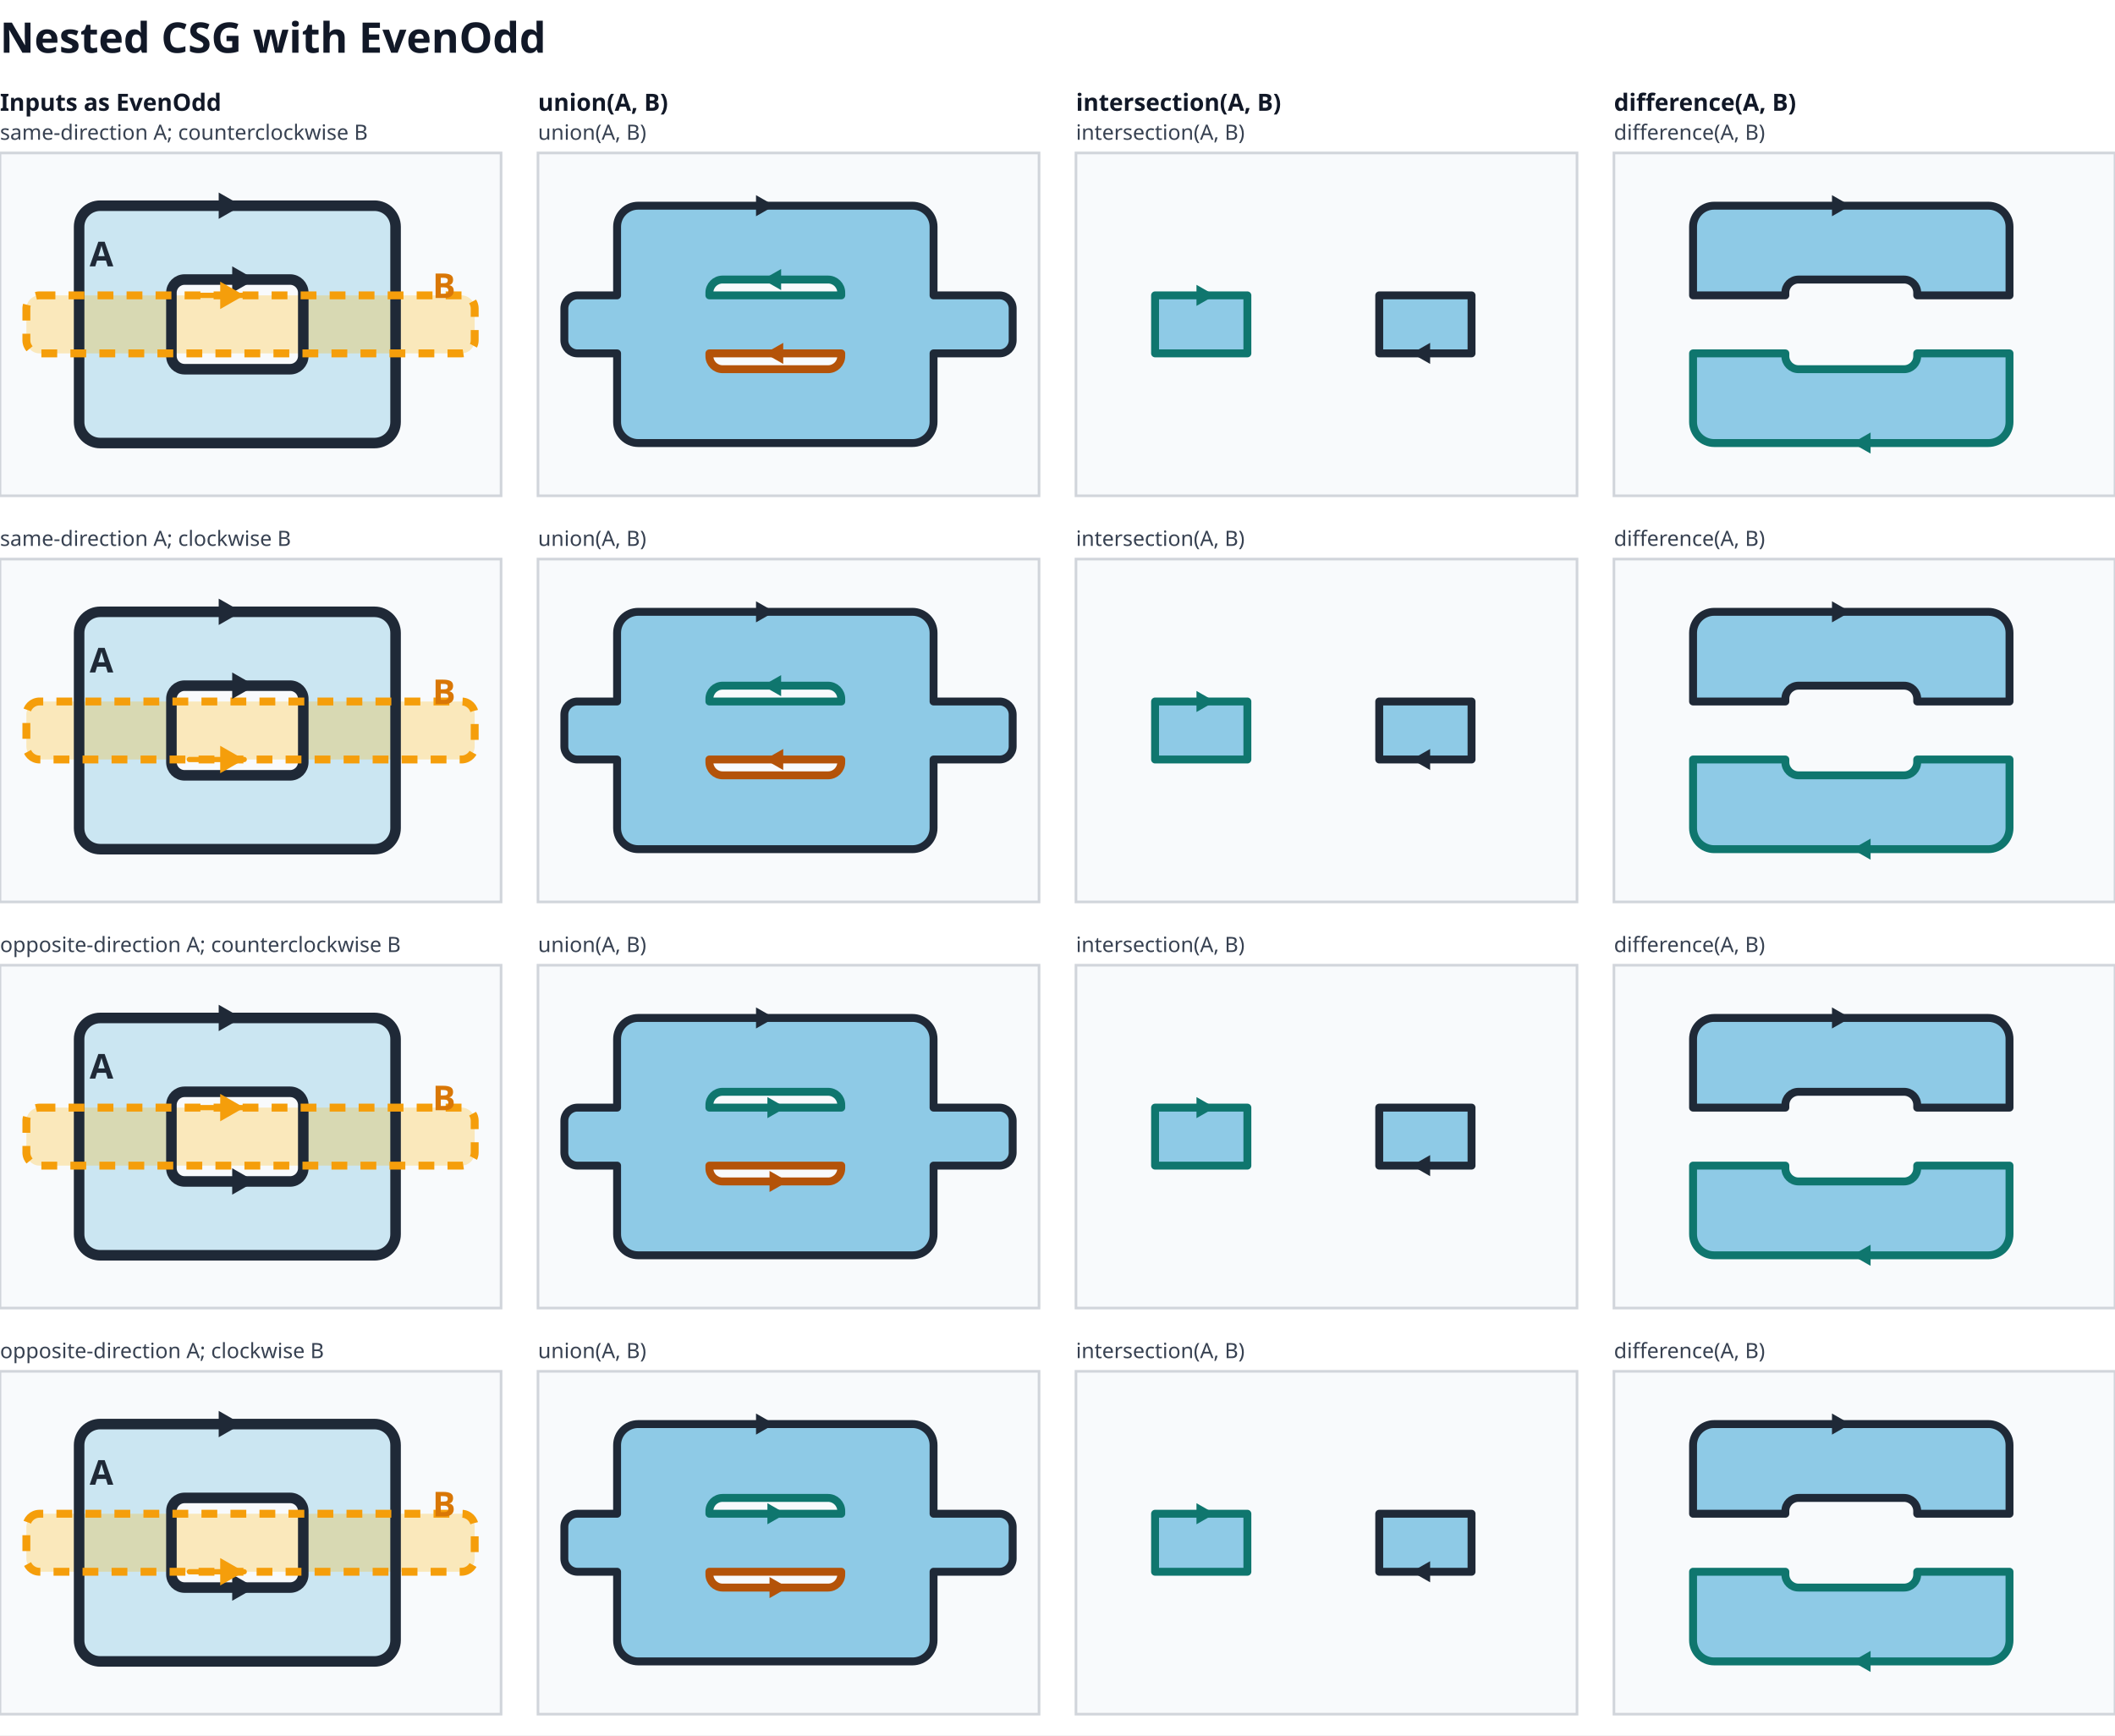
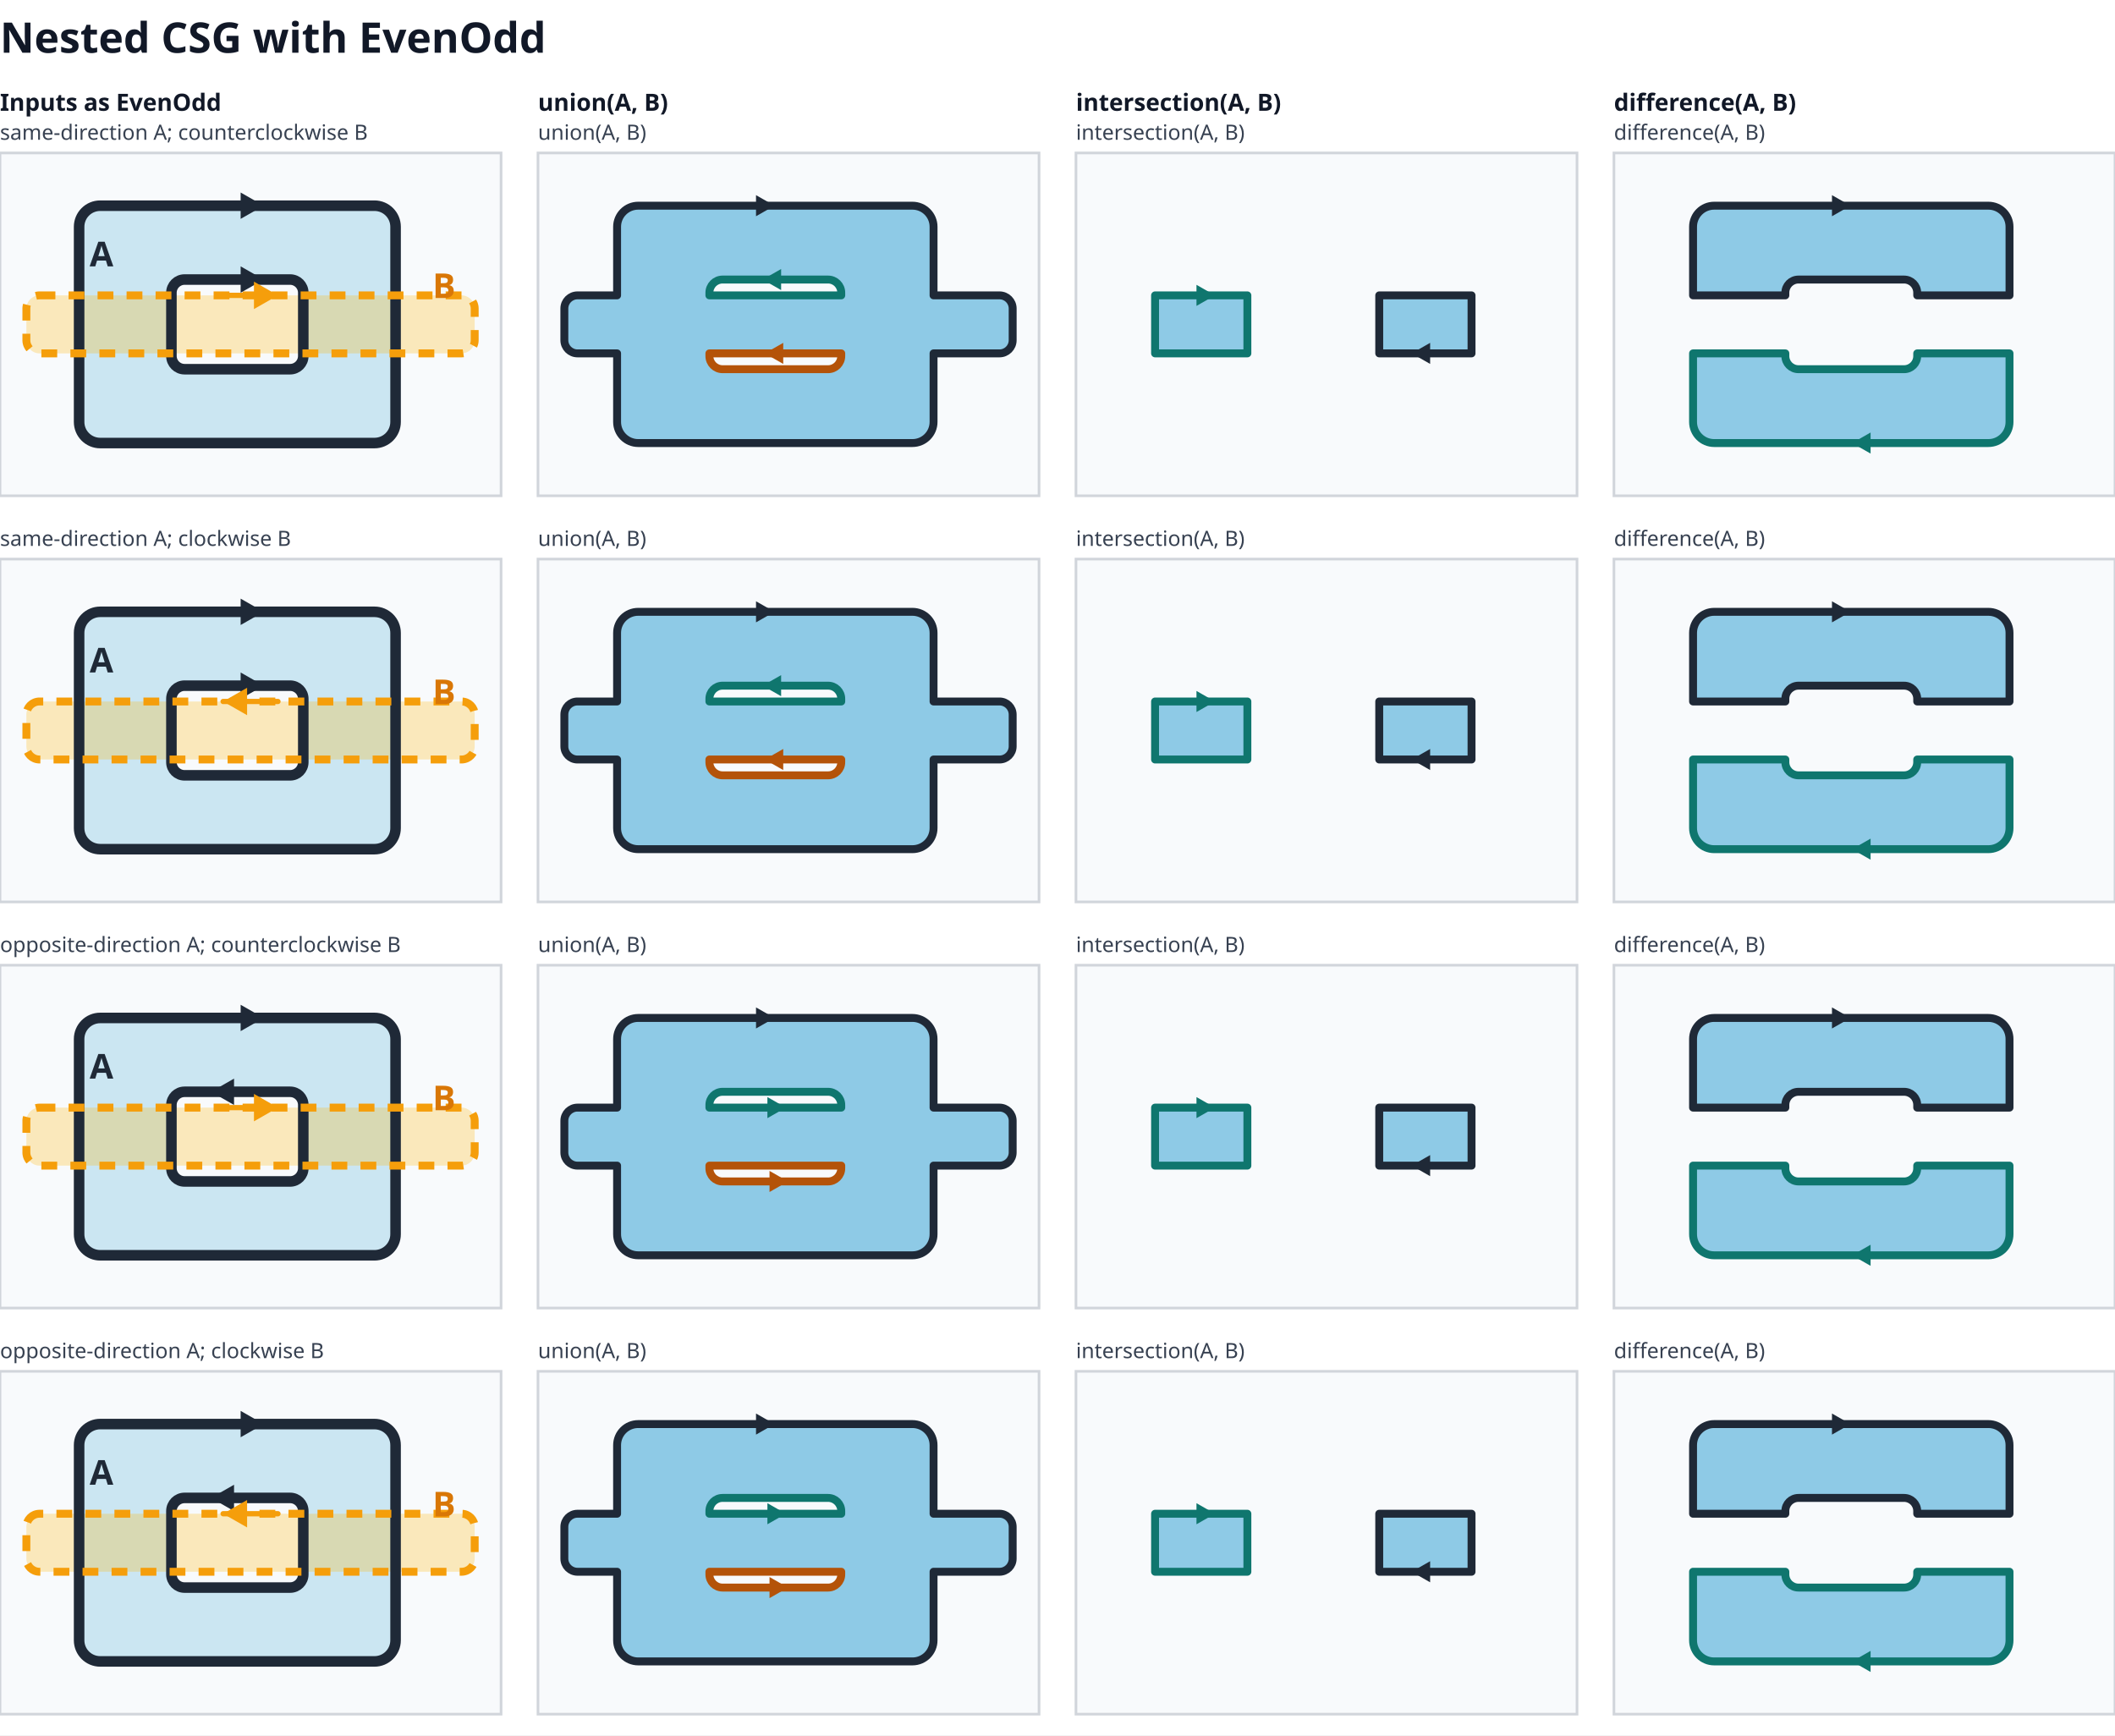
<svg xmlns="http://www.w3.org/2000/svg" viewBox="0 0 802 658">
  <rect x="0" y="0" width="802" height="658" style="fill: #ffffff; stroke: none" />
  <text x="0" y="20" font-size="16" style="fill: #111827; font-family: system-ui, sans-serif; font-weight: 700">Nested CSG with EvenOdd</text>
  <text x="0" y="42" font-size="9" style="fill: #111827; font-family: system-ui, sans-serif; font-weight: 700">Inputs as EvenOdd</text>
  <text x="204" y="42" font-size="9" style="fill: #111827; font-family: system-ui, sans-serif; font-weight: 700">union(A, B)</text>
  <text x="408" y="42" font-size="9" style="fill: #111827; font-family: system-ui, sans-serif; font-weight: 700">intersection(A, B)</text>
  <text x="612" y="42" font-size="9" style="fill: #111827; font-family: system-ui, sans-serif; font-weight: 700">difference(A, B)</text>
  <rect x="0" y="58" width="190" height="130" style="fill: #f8fafc; stroke: #d1d5db; stroke-width: 1" />
  <text x="0" y="53" font-size="8" style="fill: #374151; font-family: system-ui, sans-serif">same-direction A; counterclockwise B</text>
  <path d="M 38 78 H 142 A 8 8 0 0 1 150 86 V 160 A 8 8 0 0 1 142 168 H 38 A 8 8 0 0 1 30 160 V 86 A 8 8 0 0 1 38 78 Z M 70 106 H 110 A 5 5 0 0 1 115 111 V 135 A 5 5 0 0 1 110 140 H 70 A 5 5 0 0 1 65 135 V 111 A 5 5 0 0 1 70 106 Z" style="fill: rgba(142, 202, 230, 0.42); fill-rule: evenodd; stroke: none" />
  <path d="M 15 112 H 175 A 5 5 0 0 1 180 117 V 129 A 5 5 0 0 1 175 134 H 15 A 5 5 0 0 1 10 129 V 117 A 5 5 0 0 1 15 112 Z" style="fill: rgba(255, 183, 3, 0.26); fill-rule: evenodd; stroke: none" />
  <path d="M 38 78 H 142 A 8 8 0 0 1 150 86 V 160 A 8 8 0 0 1 142 168 H 38 A 8 8 0 0 1 30 160 V 86 A 8 8 0 0 1 38 78 Z M 70 106 H 110 A 5 5 0 0 1 115 111 V 135 A 5 5 0 0 1 110 140 H 70 A 5 5 0 0 1 65 135 V 111 A 5 5 0 0 1 70 106 Z" style="fill: none; stroke: #1f2937; stroke-width: 4; stroke-linejoin: round" />
  <path d="M 15 112 H 175 A 5 5 0 0 1 180 117 V 129 A 5 5 0 0 1 175 134 H 15 A 5 5 0 0 1 10 129 V 117 A 5 5 0 0 1 15 112 Z" style="fill: none; stroke: #f59e0b; stroke-width: 3; stroke-dasharray: 6 5; stroke-linejoin: round" />
  <text x="34" y="101" font-size="13" style="fill: #1f2937; font-family: system-ui, sans-serif; font-weight: 700">A</text>
  <text x="164" y="113" font-size="13" style="fill: #d97706; font-family: system-ui, sans-serif; font-weight: 700">B</text>
-   <path d="M 71.68 78 H 91.68" style="fill: none; stroke: #1f2937; stroke-width: 2; stroke-linecap: round" />
-   <path d="M 91.68 78 L 82.93 83 V 73 Z" style="fill: #1f2937; stroke: none" />
-   <path d="M 76.8 106 H 96.8" style="fill: none; stroke: #1f2937; stroke-width: 2; stroke-linecap: round" />
-   <path d="M 96.8 106 L 88.05 111 V 101 Z" style="fill: #1f2937; stroke: none" />
-   <path d="M 71.8 112 H 92.6" style="fill: none; stroke: #f59e0b; stroke-width: 2; stroke-linecap: round" />
-   <path d="M 92.6 112 L 83.5 117.2 V 106.8 Z" style="fill: #f59e0b; stroke: none" />
+   <path d="M 80 78 H 100" style="fill: none; stroke: #1f2937; stroke-width: 2; stroke-linecap: round" />
+   <path d="M 100 78 L 91.25 83 V 73 Z" style="fill: #1f2937; stroke: none" />
+   <path d="M 80 106 H 100" style="fill: none; stroke: #1f2937; stroke-width: 2; stroke-linecap: round" />
+   <path d="M 100 106 L 91.25 111 V 101 Z" style="fill: #1f2937; stroke: none" />
+   <path d="M 84.6 112 H 105.4" style="fill: none; stroke: #f59e0b; stroke-width: 2; stroke-linecap: round" />
+   <path d="M 105.4 112 L 96.3 117.2 V 106.8 Z" style="fill: #f59e0b; stroke: none" />
  <rect x="204" y="58" width="190" height="130" style="fill: #f8fafc; stroke: #d1d5db; stroke-width: 1" />
  <text x="204" y="53" font-size="8" style="fill: #374151; font-family: system-ui, sans-serif">union(A, B)</text>
  <path d="M 242 78 H 346 A 8 8 0 0 1 354 86 V 112 H 379 A 5 5 0 0 1 384 117 V 129 A 5 5 0 0 1 379 134 H 354 V 160 A 8 8 0 0 1 346 168 H 242 A 8 8 0 0 1 234 160 V 134 H 219 A 5 5 0 0 1 214 129 V 117 A 5 5 0 0 1 219 112 H 234 V 86 A 8 8 0 0 1 242 78 Z M 314 106 H 274 A 5 5 0 0 0 269 111 V 112 H 319 V 111 A 5 5 0 0 0 314 106 Z M 319 135 V 134 H 269 V 135 A 5 5 0 0 0 274 140 H 314 A 5 5 0 0 0 319 135 Z" style="fill: #8ecae6; fill-rule: evenodd; stroke: none" />
  <path d="M 242 78 H 346 A 8 8 0 0 1 354 86 V 112 H 379 A 5 5 0 0 1 384 117 V 129 A 5 5 0 0 1 379 134 H 354 V 160 A 8 8 0 0 1 346 168 H 242 A 8 8 0 0 1 234 160 V 134 H 219 A 5 5 0 0 1 214 129 V 117 A 5 5 0 0 1 219 112 H 234 V 86 A 8 8 0 0 1 242 78 Z" style="fill: none; stroke: #1f2937; stroke-width: 3.0; stroke-linejoin: round" />
  <path d="M 277.68 78 H 293.68" style="fill: none; stroke: #1f2937; stroke-width: 2; stroke-linecap: round" />
  <path d="M 293.68 78 L 286.68 82 V 74 Z" style="fill: #1f2937; stroke: none" />
  <path d="M 314 106 H 274 A 5 5 0 0 0 269 111 V 112 H 319 V 111 A 5 5 0 0 0 314 106 Z" style="fill: none; stroke: #0f766e; stroke-width: 3.0; stroke-linejoin: round" />
  <path d="M 305.2 106 H 289.2" style="fill: none; stroke: #0f766e; stroke-width: 2; stroke-linecap: round" />
  <path d="M 289.2 106 L 296.2 102 V 110 Z" style="fill: #0f766e; stroke: none" />
  <path d="M 319 135 V 134 H 269 V 135 A 5 5 0 0 0 274 140 H 314 A 5 5 0 0 0 319 135 Z" style="fill: none; stroke: #b45309; stroke-width: 3.0; stroke-linejoin: round" />
  <path d="M 306 134 H 290" style="fill: none; stroke: #b45309; stroke-width: 2; stroke-linecap: round" />
  <path d="M 290 134 L 297 130 V 138 Z" style="fill: #b45309; stroke: none" />
  <rect x="408" y="58" width="190" height="130" style="fill: #f8fafc; stroke: #d1d5db; stroke-width: 1" />
  <text x="408" y="53" font-size="8" style="fill: #374151; font-family: system-ui, sans-serif">intersection(A, B)</text>
  <path d="M 558 112 V 134 H 523 V 112 Z M 438 134 V 112 H 473 V 134 Z" style="fill: #8ecae6; fill-rule: evenodd; stroke: none" />
  <path d="M 558 112 V 134 H 523 V 112 Z" style="fill: none; stroke: #1f2937; stroke-width: 3.0; stroke-linejoin: round" />
  <path d="M 551.3 134 H 535.3" style="fill: none; stroke: #1f2937; stroke-width: 2; stroke-linecap: round" />
  <path d="M 535.3 134 L 542.3 130 V 138 Z" style="fill: #1f2937; stroke: none" />
  <path d="M 438 134 V 112 H 473 V 134 Z" style="fill: none; stroke: #0f766e; stroke-width: 3.0; stroke-linejoin: round" />
  <path d="M 444.7 112 H 460.7" style="fill: none; stroke: #0f766e; stroke-width: 2; stroke-linecap: round" />
  <path d="M 460.7 112 L 453.7 116 V 108 Z" style="fill: #0f766e; stroke: none" />
  <rect x="612" y="58" width="190" height="130" style="fill: #f8fafc; stroke: #d1d5db; stroke-width: 1" />
  <text x="612" y="53" font-size="8" style="fill: #374151; font-family: system-ui, sans-serif">difference(A, B)</text>
  <path d="M 650 78 H 754 A 8 8 0 0 1 762 86 V 112 H 727 V 111 A 5 5 0 0 0 722 106 H 682 A 5 5 0 0 0 677 111 V 112 H 642 V 86 A 8 8 0 0 1 650 78 Z M 762 134 V 160 A 8 8 0 0 1 754 168 H 650 A 8 8 0 0 1 642 160 V 134 H 677 V 135 A 5 5 0 0 0 682 140 H 722 A 5 5 0 0 0 727 135 V 134 Z" style="fill: #8ecae6; fill-rule: evenodd; stroke: none" />
  <path d="M 650 78 H 754 A 8 8 0 0 1 762 86 V 112 H 727 V 111 A 5 5 0 0 0 722 106 H 682 A 5 5 0 0 0 677 111 V 112 H 642 V 86 A 8 8 0 0 1 650 78 Z" style="fill: none; stroke: #1f2937; stroke-width: 3.0; stroke-linejoin: round" />
  <path d="M 685.68 78 H 701.68" style="fill: none; stroke: #1f2937; stroke-width: 2; stroke-linecap: round" />
  <path d="M 701.68 78 L 694.68 82 V 74 Z" style="fill: #1f2937; stroke: none" />
  <path d="M 762 134 V 160 A 8 8 0 0 1 754 168 H 650 A 8 8 0 0 1 642 160 V 134 H 677 V 135 A 5 5 0 0 0 682 140 H 722 A 5 5 0 0 0 727 135 V 134 Z" style="fill: none; stroke: #0f766e; stroke-width: 3.0; stroke-linejoin: round" />
  <path d="M 718.32 168 H 702.32" style="fill: none; stroke: #0f766e; stroke-width: 2; stroke-linecap: round" />
  <path d="M 702.32 168 L 709.32 164 V 172 Z" style="fill: #0f766e; stroke: none" />
  <rect x="0" y="212" width="190" height="130" style="fill: #f8fafc; stroke: #d1d5db; stroke-width: 1" />
  <text x="0" y="207" font-size="8" style="fill: #374151; font-family: system-ui, sans-serif">same-direction A; clockwise B</text>
  <path d="M 38 232 H 142 A 8 8 0 0 1 150 240 V 314 A 8 8 0 0 1 142 322 H 38 A 8 8 0 0 1 30 314 V 240 A 8 8 0 0 1 38 232 Z M 70 260 H 110 A 5 5 0 0 1 115 265 V 289 A 5 5 0 0 1 110 294 H 70 A 5 5 0 0 1 65 289 V 265 A 5 5 0 0 1 70 260 Z" style="fill: rgba(142, 202, 230, 0.42); fill-rule: evenodd; stroke: none" />
  <path d="M 15 266 A 5 5 0 0 0 10 271 V 283 A 5 5 0 0 0 15 288 H 175 A 5 5 0 0 0 180 283 V 271 A 5 5 0 0 0 175 266 Z" style="fill: rgba(255, 183, 3, 0.26); fill-rule: evenodd; stroke: none" />
  <path d="M 38 232 H 142 A 8 8 0 0 1 150 240 V 314 A 8 8 0 0 1 142 322 H 38 A 8 8 0 0 1 30 314 V 240 A 8 8 0 0 1 38 232 Z M 70 260 H 110 A 5 5 0 0 1 115 265 V 289 A 5 5 0 0 1 110 294 H 70 A 5 5 0 0 1 65 289 V 265 A 5 5 0 0 1 70 260 Z" style="fill: none; stroke: #1f2937; stroke-width: 4; stroke-linejoin: round" />
  <path d="M 15 266 A 5 5 0 0 0 10 271 V 283 A 5 5 0 0 0 15 288 H 175 A 5 5 0 0 0 180 283 V 271 A 5 5 0 0 0 175 266 Z" style="fill: none; stroke: #f59e0b; stroke-width: 3; stroke-dasharray: 6 5; stroke-linejoin: round" />
  <text x="34" y="255" font-size="13" style="fill: #1f2937; font-family: system-ui, sans-serif; font-weight: 700">A</text>
  <text x="164" y="267" font-size="13" style="fill: #d97706; font-family: system-ui, sans-serif; font-weight: 700">B</text>
-   <path d="M 71.68 232 H 91.68" style="fill: none; stroke: #1f2937; stroke-width: 2; stroke-linecap: round" />
-   <path d="M 91.68 232 L 82.93 237 V 227 Z" style="fill: #1f2937; stroke: none" />
-   <path d="M 76.8 260 H 96.8" style="fill: none; stroke: #1f2937; stroke-width: 2; stroke-linecap: round" />
-   <path d="M 96.8 260 L 88.05 265 V 255 Z" style="fill: #1f2937; stroke: none" />
-   <path d="M 71.8 288 H 92.6" style="fill: none; stroke: #f59e0b; stroke-width: 2; stroke-linecap: round" />
-   <path d="M 92.6 288 L 83.5 293.2 V 282.8 Z" style="fill: #f59e0b; stroke: none" />
+   <path d="M 80 232 H 100" style="fill: none; stroke: #1f2937; stroke-width: 2; stroke-linecap: round" />
+   <path d="M 100 232 L 91.25 237 V 227 Z" style="fill: #1f2937; stroke: none" />
+   <path d="M 80 260 H 100" style="fill: none; stroke: #1f2937; stroke-width: 2; stroke-linecap: round" />
+   <path d="M 100 260 L 91.25 265 V 255 Z" style="fill: #1f2937; stroke: none" />
+   <path d="M 105.4 266 H 84.6" style="fill: none; stroke: #f59e0b; stroke-width: 2; stroke-linecap: round" />
+   <path d="M 84.6 266 L 93.7 260.8 V 271.2 Z" style="fill: #f59e0b; stroke: none" />
  <rect x="204" y="212" width="190" height="130" style="fill: #f8fafc; stroke: #d1d5db; stroke-width: 1" />
  <text x="204" y="207" font-size="8" style="fill: #374151; font-family: system-ui, sans-serif">union(A, B)</text>
  <path d="M 242 232 H 346 A 8 8 0 0 1 354 240 V 266 H 379 A 5 5 0 0 1 384 271 V 283 A 5 5 0 0 1 379 288 H 354 V 314 A 8 8 0 0 1 346 322 H 242 A 8 8 0 0 1 234 314 V 288 H 219 A 5 5 0 0 1 214 283 V 271 A 5 5 0 0 1 219 266 H 234 V 240 A 8 8 0 0 1 242 232 Z M 314 260 H 274 A 5 5 0 0 0 269 265 V 266 H 319 V 265 A 5 5 0 0 0 314 260 Z M 319 289 V 288 H 269 V 289 A 5 5 0 0 0 274 294 H 314 A 5 5 0 0 0 319 289 Z" style="fill: #8ecae6; fill-rule: evenodd; stroke: none" />
  <path d="M 242 232 H 346 A 8 8 0 0 1 354 240 V 266 H 379 A 5 5 0 0 1 384 271 V 283 A 5 5 0 0 1 379 288 H 354 V 314 A 8 8 0 0 1 346 322 H 242 A 8 8 0 0 1 234 314 V 288 H 219 A 5 5 0 0 1 214 283 V 271 A 5 5 0 0 1 219 266 H 234 V 240 A 8 8 0 0 1 242 232 Z" style="fill: none; stroke: #1f2937; stroke-width: 3.0; stroke-linejoin: round" />
  <path d="M 277.68 232 H 293.68" style="fill: none; stroke: #1f2937; stroke-width: 2; stroke-linecap: round" />
  <path d="M 293.68 232 L 286.68 236 V 228 Z" style="fill: #1f2937; stroke: none" />
  <path d="M 314 260 H 274 A 5 5 0 0 0 269 265 V 266 H 319 V 265 A 5 5 0 0 0 314 260 Z" style="fill: none; stroke: #0f766e; stroke-width: 3.0; stroke-linejoin: round" />
  <path d="M 305.2 260 H 289.2" style="fill: none; stroke: #0f766e; stroke-width: 2; stroke-linecap: round" />
  <path d="M 289.2 260 L 296.2 256 V 264 Z" style="fill: #0f766e; stroke: none" />
  <path d="M 319 289 V 288 H 269 V 289 A 5 5 0 0 0 274 294 H 314 A 5 5 0 0 0 319 289 Z" style="fill: none; stroke: #b45309; stroke-width: 3.0; stroke-linejoin: round" />
  <path d="M 306 288 H 290" style="fill: none; stroke: #b45309; stroke-width: 2; stroke-linecap: round" />
  <path d="M 290 288 L 297 284 V 292 Z" style="fill: #b45309; stroke: none" />
  <rect x="408" y="212" width="190" height="130" style="fill: #f8fafc; stroke: #d1d5db; stroke-width: 1" />
  <text x="408" y="207" font-size="8" style="fill: #374151; font-family: system-ui, sans-serif">intersection(A, B)</text>
  <path d="M 558 266 V 288 H 523 V 266 Z M 438 288 V 266 H 473 V 288 Z" style="fill: #8ecae6; fill-rule: evenodd; stroke: none" />
  <path d="M 558 266 V 288 H 523 V 266 Z" style="fill: none; stroke: #1f2937; stroke-width: 3.0; stroke-linejoin: round" />
  <path d="M 551.3 288 H 535.3" style="fill: none; stroke: #1f2937; stroke-width: 2; stroke-linecap: round" />
  <path d="M 535.3 288 L 542.3 284 V 292 Z" style="fill: #1f2937; stroke: none" />
  <path d="M 438 288 V 266 H 473 V 288 Z" style="fill: none; stroke: #0f766e; stroke-width: 3.0; stroke-linejoin: round" />
  <path d="M 444.7 266 H 460.7" style="fill: none; stroke: #0f766e; stroke-width: 2; stroke-linecap: round" />
  <path d="M 460.7 266 L 453.7 270 V 262 Z" style="fill: #0f766e; stroke: none" />
  <rect x="612" y="212" width="190" height="130" style="fill: #f8fafc; stroke: #d1d5db; stroke-width: 1" />
  <text x="612" y="207" font-size="8" style="fill: #374151; font-family: system-ui, sans-serif">difference(A, B)</text>
  <path d="M 650 232 H 754 A 8 8 0 0 1 762 240 V 266 H 727 V 265 A 5 5 0 0 0 722 260 H 682 A 5 5 0 0 0 677 265 V 266 H 642 V 240 A 8 8 0 0 1 650 232 Z M 762 288 V 314 A 8 8 0 0 1 754 322 H 650 A 8 8 0 0 1 642 314 V 288 H 677 V 289 A 5 5 0 0 0 682 294 H 722 A 5 5 0 0 0 727 289 V 288 Z" style="fill: #8ecae6; fill-rule: evenodd; stroke: none" />
  <path d="M 650 232 H 754 A 8 8 0 0 1 762 240 V 266 H 727 V 265 A 5 5 0 0 0 722 260 H 682 A 5 5 0 0 0 677 265 V 266 H 642 V 240 A 8 8 0 0 1 650 232 Z" style="fill: none; stroke: #1f2937; stroke-width: 3.0; stroke-linejoin: round" />
  <path d="M 685.68 232 H 701.68" style="fill: none; stroke: #1f2937; stroke-width: 2; stroke-linecap: round" />
  <path d="M 701.68 232 L 694.68 236 V 228 Z" style="fill: #1f2937; stroke: none" />
  <path d="M 762 288 V 314 A 8 8 0 0 1 754 322 H 650 A 8 8 0 0 1 642 314 V 288 H 677 V 289 A 5 5 0 0 0 682 294 H 722 A 5 5 0 0 0 727 289 V 288 Z" style="fill: none; stroke: #0f766e; stroke-width: 3.0; stroke-linejoin: round" />
  <path d="M 718.32 322 H 702.32" style="fill: none; stroke: #0f766e; stroke-width: 2; stroke-linecap: round" />
  <path d="M 702.32 322 L 709.32 318 V 326 Z" style="fill: #0f766e; stroke: none" />
  <rect x="0" y="366" width="190" height="130" style="fill: #f8fafc; stroke: #d1d5db; stroke-width: 1" />
  <text x="0" y="361" font-size="8" style="fill: #374151; font-family: system-ui, sans-serif">opposite-direction A; counterclockwise B</text>
  <path d="M 38 386 H 142 A 8 8 0 0 1 150 394 V 468 A 8 8 0 0 1 142 476 H 38 A 8 8 0 0 1 30 468 V 394 A 8 8 0 0 1 38 386 Z M 70 414 A 5 5 0 0 0 65 419 V 443 A 5 5 0 0 0 70 448 H 110 A 5 5 0 0 0 115 443 V 419 A 5 5 0 0 0 110 414 Z" style="fill: rgba(142, 202, 230, 0.42); fill-rule: evenodd; stroke: none" />
  <path d="M 15 420 H 175 A 5 5 0 0 1 180 425 V 437 A 5 5 0 0 1 175 442 H 15 A 5 5 0 0 1 10 437 V 425 A 5 5 0 0 1 15 420 Z" style="fill: rgba(255, 183, 3, 0.26); fill-rule: evenodd; stroke: none" />
  <path d="M 38 386 H 142 A 8 8 0 0 1 150 394 V 468 A 8 8 0 0 1 142 476 H 38 A 8 8 0 0 1 30 468 V 394 A 8 8 0 0 1 38 386 Z M 70 414 A 5 5 0 0 0 65 419 V 443 A 5 5 0 0 0 70 448 H 110 A 5 5 0 0 0 115 443 V 419 A 5 5 0 0 0 110 414 Z" style="fill: none; stroke: #1f2937; stroke-width: 4; stroke-linejoin: round" />
  <path d="M 15 420 H 175 A 5 5 0 0 1 180 425 V 437 A 5 5 0 0 1 175 442 H 15 A 5 5 0 0 1 10 437 V 425 A 5 5 0 0 1 15 420 Z" style="fill: none; stroke: #f59e0b; stroke-width: 3; stroke-dasharray: 6 5; stroke-linejoin: round" />
  <text x="34" y="409" font-size="13" style="fill: #1f2937; font-family: system-ui, sans-serif; font-weight: 700">A</text>
  <text x="164" y="421" font-size="13" style="fill: #d97706; font-family: system-ui, sans-serif; font-weight: 700">B</text>
-   <path d="M 71.68 386 H 91.68" style="fill: none; stroke: #1f2937; stroke-width: 2; stroke-linecap: round" />
-   <path d="M 91.68 386 L 82.93 391 V 381 Z" style="fill: #1f2937; stroke: none" />
-   <path d="M 76.8 448 H 96.8" style="fill: none; stroke: #1f2937; stroke-width: 2; stroke-linecap: round" />
-   <path d="M 96.8 448 L 88.05 453 V 443 Z" style="fill: #1f2937; stroke: none" />
-   <path d="M 71.8 420 H 92.6" style="fill: none; stroke: #f59e0b; stroke-width: 2; stroke-linecap: round" />
-   <path d="M 92.6 420 L 83.5 425.2 V 414.8 Z" style="fill: #f59e0b; stroke: none" />
+   <path d="M 80 386 H 100" style="fill: none; stroke: #1f2937; stroke-width: 2; stroke-linecap: round" />
+   <path d="M 100 386 L 91.25 391 V 381 Z" style="fill: #1f2937; stroke: none" />
+   <path d="M 100 414 H 80" style="fill: none; stroke: #1f2937; stroke-width: 2; stroke-linecap: round" />
+   <path d="M 80 414 L 88.75 409 V 419 Z" style="fill: #1f2937; stroke: none" />
+   <path d="M 84.6 420 H 105.4" style="fill: none; stroke: #f59e0b; stroke-width: 2; stroke-linecap: round" />
+   <path d="M 105.4 420 L 96.3 425.2 V 414.8 Z" style="fill: #f59e0b; stroke: none" />
  <rect x="204" y="366" width="190" height="130" style="fill: #f8fafc; stroke: #d1d5db; stroke-width: 1" />
  <text x="204" y="361" font-size="8" style="fill: #374151; font-family: system-ui, sans-serif">union(A, B)</text>
  <path d="M 242 386 H 346 A 8 8 0 0 1 354 394 V 420 H 379 A 5 5 0 0 1 384 425 V 437 A 5 5 0 0 1 379 442 H 354 V 468 A 8 8 0 0 1 346 476 H 242 A 8 8 0 0 1 234 468 V 442 H 219 A 5 5 0 0 1 214 437 V 425 A 5 5 0 0 1 219 420 H 234 V 394 A 8 8 0 0 1 242 386 Z M 274 414 A 5 5 0 0 0 269 419 V 420 H 319 V 419 A 5 5 0 0 0 314 414 Z M 269 442 V 443 A 5 5 0 0 0 274 448 H 314 A 5 5 0 0 0 319 443 V 442 Z" style="fill: #8ecae6; fill-rule: evenodd; stroke: none" />
  <path d="M 242 386 H 346 A 8 8 0 0 1 354 394 V 420 H 379 A 5 5 0 0 1 384 425 V 437 A 5 5 0 0 1 379 442 H 354 V 468 A 8 8 0 0 1 346 476 H 242 A 8 8 0 0 1 234 468 V 442 H 219 A 5 5 0 0 1 214 437 V 425 A 5 5 0 0 1 219 420 H 234 V 394 A 8 8 0 0 1 242 386 Z" style="fill: none; stroke: #1f2937; stroke-width: 3.0; stroke-linejoin: round" />
  <path d="M 277.68 386 H 293.68" style="fill: none; stroke: #1f2937; stroke-width: 2; stroke-linecap: round" />
  <path d="M 293.68 386 L 286.68 390 V 382 Z" style="fill: #1f2937; stroke: none" />
  <path d="M 274 414 A 5 5 0 0 0 269 419 V 420 H 319 V 419 A 5 5 0 0 0 314 414 Z" style="fill: none; stroke: #0f766e; stroke-width: 3.0; stroke-linejoin: round" />
  <path d="M 282 420 H 298" style="fill: none; stroke: #0f766e; stroke-width: 2; stroke-linecap: round" />
  <path d="M 298 420 L 291 424 V 416 Z" style="fill: #0f766e; stroke: none" />
  <path d="M 269 442 V 443 A 5 5 0 0 0 274 448 H 314 A 5 5 0 0 0 319 443 V 442 Z" style="fill: none; stroke: #b45309; stroke-width: 3.0; stroke-linejoin: round" />
  <path d="M 282.8 448 H 298.8" style="fill: none; stroke: #b45309; stroke-width: 2; stroke-linecap: round" />
  <path d="M 298.8 448 L 291.8 452 V 444 Z" style="fill: #b45309; stroke: none" />
  <rect x="408" y="366" width="190" height="130" style="fill: #f8fafc; stroke: #d1d5db; stroke-width: 1" />
  <text x="408" y="361" font-size="8" style="fill: #374151; font-family: system-ui, sans-serif">intersection(A, B)</text>
  <path d="M 558 420 V 442 H 523 V 420 Z M 438 442 V 420 H 473 V 442 Z" style="fill: #8ecae6; fill-rule: evenodd; stroke: none" />
  <path d="M 558 420 V 442 H 523 V 420 Z" style="fill: none; stroke: #1f2937; stroke-width: 3.0; stroke-linejoin: round" />
  <path d="M 551.3 442 H 535.3" style="fill: none; stroke: #1f2937; stroke-width: 2; stroke-linecap: round" />
  <path d="M 535.3 442 L 542.3 438 V 446 Z" style="fill: #1f2937; stroke: none" />
  <path d="M 438 442 V 420 H 473 V 442 Z" style="fill: none; stroke: #0f766e; stroke-width: 3.0; stroke-linejoin: round" />
  <path d="M 444.7 420 H 460.7" style="fill: none; stroke: #0f766e; stroke-width: 2; stroke-linecap: round" />
  <path d="M 460.7 420 L 453.7 424 V 416 Z" style="fill: #0f766e; stroke: none" />
  <rect x="612" y="366" width="190" height="130" style="fill: #f8fafc; stroke: #d1d5db; stroke-width: 1" />
  <text x="612" y="361" font-size="8" style="fill: #374151; font-family: system-ui, sans-serif">difference(A, B)</text>
  <path d="M 650 386 H 754 A 8 8 0 0 1 762 394 V 420 H 727 V 419 A 5 5 0 0 0 722 414 H 682 A 5 5 0 0 0 677 419 V 420 H 642 V 394 A 8 8 0 0 1 650 386 Z M 762 442 V 468 A 8 8 0 0 1 754 476 H 650 A 8 8 0 0 1 642 468 V 442 H 677 V 443 A 5 5 0 0 0 682 448 H 722 A 5 5 0 0 0 727 443 V 442 Z" style="fill: #8ecae6; fill-rule: evenodd; stroke: none" />
  <path d="M 650 386 H 754 A 8 8 0 0 1 762 394 V 420 H 727 V 419 A 5 5 0 0 0 722 414 H 682 A 5 5 0 0 0 677 419 V 420 H 642 V 394 A 8 8 0 0 1 650 386 Z" style="fill: none; stroke: #1f2937; stroke-width: 3.0; stroke-linejoin: round" />
  <path d="M 685.68 386 H 701.68" style="fill: none; stroke: #1f2937; stroke-width: 2; stroke-linecap: round" />
  <path d="M 701.68 386 L 694.68 390 V 382 Z" style="fill: #1f2937; stroke: none" />
  <path d="M 762 442 V 468 A 8 8 0 0 1 754 476 H 650 A 8 8 0 0 1 642 468 V 442 H 677 V 443 A 5 5 0 0 0 682 448 H 722 A 5 5 0 0 0 727 443 V 442 Z" style="fill: none; stroke: #0f766e; stroke-width: 3.0; stroke-linejoin: round" />
  <path d="M 718.32 476 H 702.32" style="fill: none; stroke: #0f766e; stroke-width: 2; stroke-linecap: round" />
  <path d="M 702.32 476 L 709.32 472 V 480 Z" style="fill: #0f766e; stroke: none" />
  <rect x="0" y="520" width="190" height="130" style="fill: #f8fafc; stroke: #d1d5db; stroke-width: 1" />
  <text x="0" y="515" font-size="8" style="fill: #374151; font-family: system-ui, sans-serif">opposite-direction A; clockwise B</text>
  <path d="M 38 540 H 142 A 8 8 0 0 1 150 548 V 622 A 8 8 0 0 1 142 630 H 38 A 8 8 0 0 1 30 622 V 548 A 8 8 0 0 1 38 540 Z M 70 568 A 5 5 0 0 0 65 573 V 597 A 5 5 0 0 0 70 602 H 110 A 5 5 0 0 0 115 597 V 573 A 5 5 0 0 0 110 568 Z" style="fill: rgba(142, 202, 230, 0.42); fill-rule: evenodd; stroke: none" />
  <path d="M 15 574 A 5 5 0 0 0 10 579 V 591 A 5 5 0 0 0 15 596 H 175 A 5 5 0 0 0 180 591 V 579 A 5 5 0 0 0 175 574 Z" style="fill: rgba(255, 183, 3, 0.26); fill-rule: evenodd; stroke: none" />
  <path d="M 38 540 H 142 A 8 8 0 0 1 150 548 V 622 A 8 8 0 0 1 142 630 H 38 A 8 8 0 0 1 30 622 V 548 A 8 8 0 0 1 38 540 Z M 70 568 A 5 5 0 0 0 65 573 V 597 A 5 5 0 0 0 70 602 H 110 A 5 5 0 0 0 115 597 V 573 A 5 5 0 0 0 110 568 Z" style="fill: none; stroke: #1f2937; stroke-width: 4; stroke-linejoin: round" />
  <path d="M 15 574 A 5 5 0 0 0 10 579 V 591 A 5 5 0 0 0 15 596 H 175 A 5 5 0 0 0 180 591 V 579 A 5 5 0 0 0 175 574 Z" style="fill: none; stroke: #f59e0b; stroke-width: 3; stroke-dasharray: 6 5; stroke-linejoin: round" />
  <text x="34" y="563" font-size="13" style="fill: #1f2937; font-family: system-ui, sans-serif; font-weight: 700">A</text>
  <text x="164" y="575" font-size="13" style="fill: #d97706; font-family: system-ui, sans-serif; font-weight: 700">B</text>
-   <path d="M 71.68 540 H 91.68" style="fill: none; stroke: #1f2937; stroke-width: 2; stroke-linecap: round" />
-   <path d="M 91.68 540 L 82.93 545 V 535 Z" style="fill: #1f2937; stroke: none" />
-   <path d="M 76.8 602 H 96.8" style="fill: none; stroke: #1f2937; stroke-width: 2; stroke-linecap: round" />
-   <path d="M 96.8 602 L 88.05 607 V 597 Z" style="fill: #1f2937; stroke: none" />
-   <path d="M 71.8 596 H 92.6" style="fill: none; stroke: #f59e0b; stroke-width: 2; stroke-linecap: round" />
-   <path d="M 92.6 596 L 83.5 601.2 V 590.8 Z" style="fill: #f59e0b; stroke: none" />
+   <path d="M 80 540 H 100" style="fill: none; stroke: #1f2937; stroke-width: 2; stroke-linecap: round" />
+   <path d="M 100 540 L 91.25 545 V 535 Z" style="fill: #1f2937; stroke: none" />
+   <path d="M 100 568 H 80" style="fill: none; stroke: #1f2937; stroke-width: 2; stroke-linecap: round" />
+   <path d="M 80 568 L 88.75 563 V 573 Z" style="fill: #1f2937; stroke: none" />
+   <path d="M 105.4 574 H 84.6" style="fill: none; stroke: #f59e0b; stroke-width: 2; stroke-linecap: round" />
+   <path d="M 84.6 574 L 93.7 568.8 V 579.2 Z" style="fill: #f59e0b; stroke: none" />
  <rect x="204" y="520" width="190" height="130" style="fill: #f8fafc; stroke: #d1d5db; stroke-width: 1" />
  <text x="204" y="515" font-size="8" style="fill: #374151; font-family: system-ui, sans-serif">union(A, B)</text>
  <path d="M 242 540 H 346 A 8 8 0 0 1 354 548 V 574 H 379 A 5 5 0 0 1 384 579 V 591 A 5 5 0 0 1 379 596 H 354 V 622 A 8 8 0 0 1 346 630 H 242 A 8 8 0 0 1 234 622 V 596 H 219 A 5 5 0 0 1 214 591 V 579 A 5 5 0 0 1 219 574 H 234 V 548 A 8 8 0 0 1 242 540 Z M 274 568 A 5 5 0 0 0 269 573 V 574 H 319 V 573 A 5 5 0 0 0 314 568 Z M 269 596 V 597 A 5 5 0 0 0 274 602 H 314 A 5 5 0 0 0 319 597 V 596 Z" style="fill: #8ecae6; fill-rule: evenodd; stroke: none" />
  <path d="M 242 540 H 346 A 8 8 0 0 1 354 548 V 574 H 379 A 5 5 0 0 1 384 579 V 591 A 5 5 0 0 1 379 596 H 354 V 622 A 8 8 0 0 1 346 630 H 242 A 8 8 0 0 1 234 622 V 596 H 219 A 5 5 0 0 1 214 591 V 579 A 5 5 0 0 1 219 574 H 234 V 548 A 8 8 0 0 1 242 540 Z" style="fill: none; stroke: #1f2937; stroke-width: 3.0; stroke-linejoin: round" />
  <path d="M 277.68 540 H 293.68" style="fill: none; stroke: #1f2937; stroke-width: 2; stroke-linecap: round" />
  <path d="M 293.68 540 L 286.68 544 V 536 Z" style="fill: #1f2937; stroke: none" />
  <path d="M 274 568 A 5 5 0 0 0 269 573 V 574 H 319 V 573 A 5 5 0 0 0 314 568 Z" style="fill: none; stroke: #0f766e; stroke-width: 3.0; stroke-linejoin: round" />
  <path d="M 282 574 H 298" style="fill: none; stroke: #0f766e; stroke-width: 2; stroke-linecap: round" />
  <path d="M 298 574 L 291 578 V 570 Z" style="fill: #0f766e; stroke: none" />
  <path d="M 269 596 V 597 A 5 5 0 0 0 274 602 H 314 A 5 5 0 0 0 319 597 V 596 Z" style="fill: none; stroke: #b45309; stroke-width: 3.0; stroke-linejoin: round" />
  <path d="M 282.8 602 H 298.8" style="fill: none; stroke: #b45309; stroke-width: 2; stroke-linecap: round" />
  <path d="M 298.8 602 L 291.8 606 V 598 Z" style="fill: #b45309; stroke: none" />
  <rect x="408" y="520" width="190" height="130" style="fill: #f8fafc; stroke: #d1d5db; stroke-width: 1" />
  <text x="408" y="515" font-size="8" style="fill: #374151; font-family: system-ui, sans-serif">intersection(A, B)</text>
  <path d="M 558 574 V 596 H 523 V 574 Z M 438 596 V 574 H 473 V 596 Z" style="fill: #8ecae6; fill-rule: evenodd; stroke: none" />
  <path d="M 558 574 V 596 H 523 V 574 Z" style="fill: none; stroke: #1f2937; stroke-width: 3.0; stroke-linejoin: round" />
  <path d="M 551.3 596 H 535.3" style="fill: none; stroke: #1f2937; stroke-width: 2; stroke-linecap: round" />
  <path d="M 535.3 596 L 542.3 592 V 600 Z" style="fill: #1f2937; stroke: none" />
  <path d="M 438 596 V 574 H 473 V 596 Z" style="fill: none; stroke: #0f766e; stroke-width: 3.0; stroke-linejoin: round" />
  <path d="M 444.7 574 H 460.7" style="fill: none; stroke: #0f766e; stroke-width: 2; stroke-linecap: round" />
  <path d="M 460.7 574 L 453.7 578 V 570 Z" style="fill: #0f766e; stroke: none" />
  <rect x="612" y="520" width="190" height="130" style="fill: #f8fafc; stroke: #d1d5db; stroke-width: 1" />
  <text x="612" y="515" font-size="8" style="fill: #374151; font-family: system-ui, sans-serif">difference(A, B)</text>
  <path d="M 650 540 H 754 A 8 8 0 0 1 762 548 V 574 H 727 V 573 A 5 5 0 0 0 722 568 H 682 A 5 5 0 0 0 677 573 V 574 H 642 V 548 A 8 8 0 0 1 650 540 Z M 762 596 V 622 A 8 8 0 0 1 754 630 H 650 A 8 8 0 0 1 642 622 V 596 H 677 V 597 A 5 5 0 0 0 682 602 H 722 A 5 5 0 0 0 727 597 V 596 Z" style="fill: #8ecae6; fill-rule: evenodd; stroke: none" />
  <path d="M 650 540 H 754 A 8 8 0 0 1 762 548 V 574 H 727 V 573 A 5 5 0 0 0 722 568 H 682 A 5 5 0 0 0 677 573 V 574 H 642 V 548 A 8 8 0 0 1 650 540 Z" style="fill: none; stroke: #1f2937; stroke-width: 3.0; stroke-linejoin: round" />
  <path d="M 685.68 540 H 701.68" style="fill: none; stroke: #1f2937; stroke-width: 2; stroke-linecap: round" />
  <path d="M 701.68 540 L 694.68 544 V 536 Z" style="fill: #1f2937; stroke: none" />
  <path d="M 762 596 V 622 A 8 8 0 0 1 754 630 H 650 A 8 8 0 0 1 642 622 V 596 H 677 V 597 A 5 5 0 0 0 682 602 H 722 A 5 5 0 0 0 727 597 V 596 Z" style="fill: none; stroke: #0f766e; stroke-width: 3.0; stroke-linejoin: round" />
  <path d="M 718.32 630 H 702.32" style="fill: none; stroke: #0f766e; stroke-width: 2; stroke-linecap: round" />
  <path d="M 702.32 630 L 709.32 626 V 634 Z" style="fill: #0f766e; stroke: none" />
</svg>
